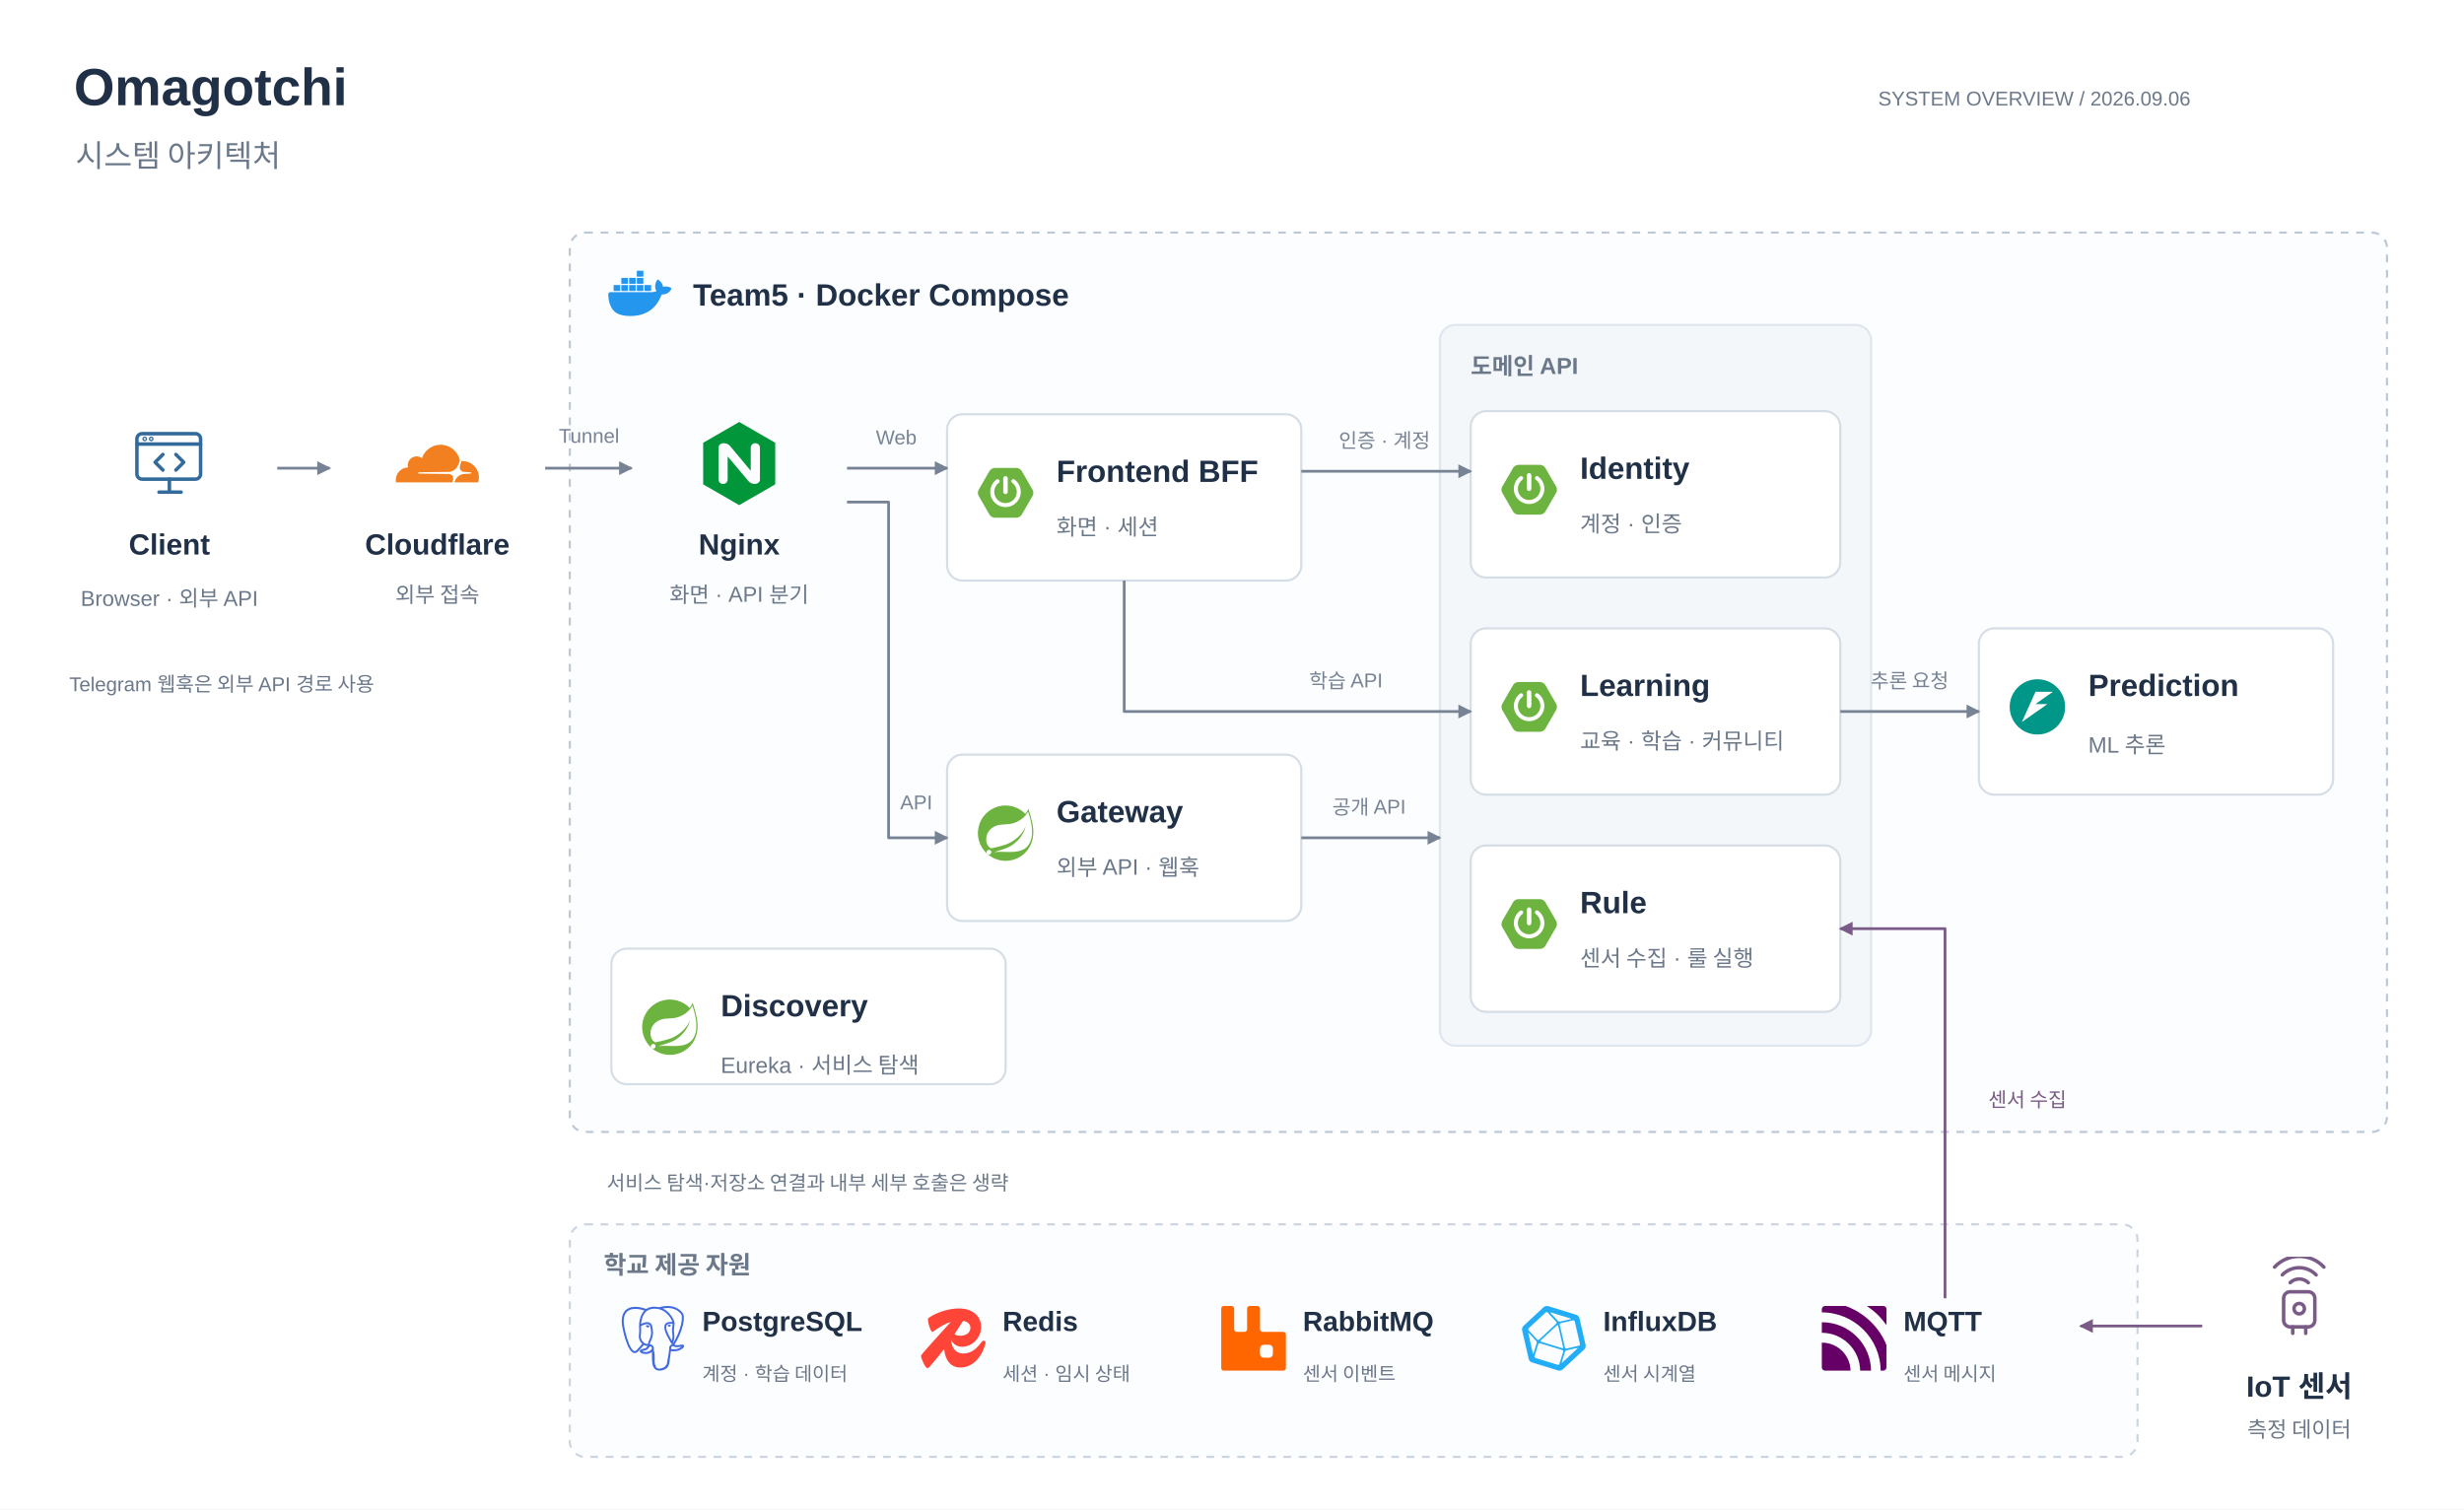
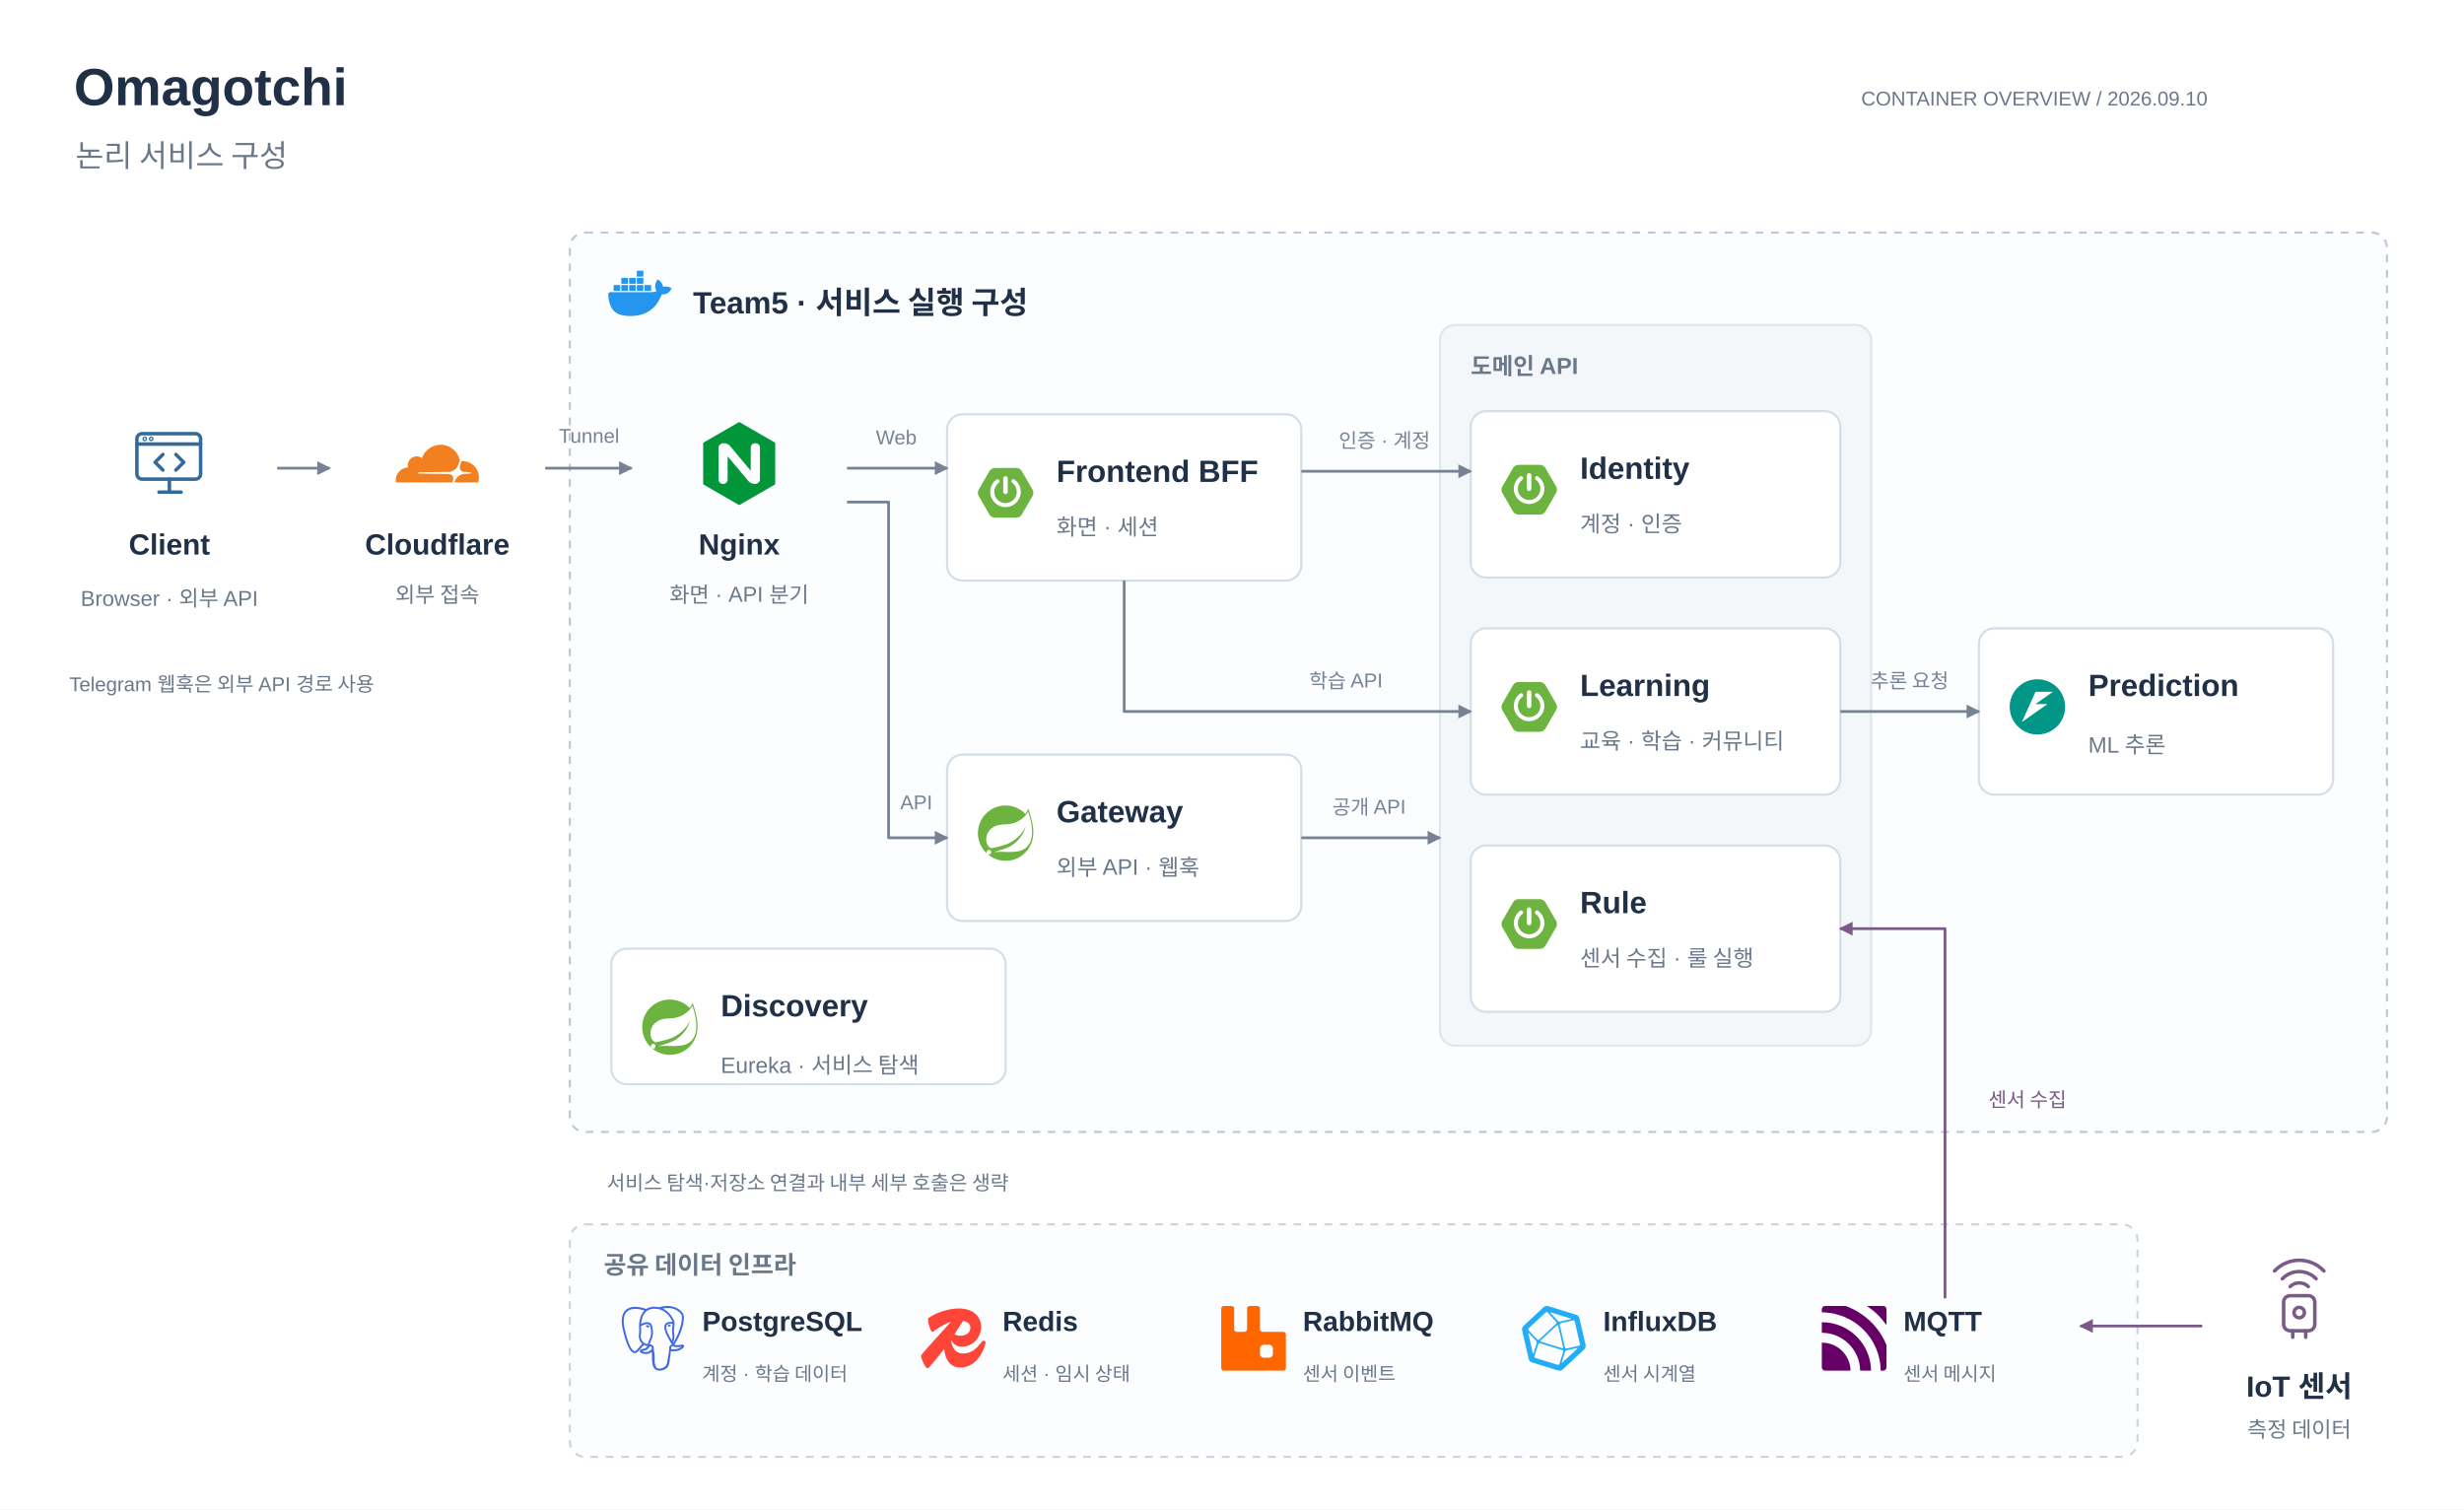
<svg xmlns="http://www.w3.org/2000/svg" width="1600" height="980" viewBox="0 0 1600 980" role="img" aria-labelledby="title description">
  <defs>
    <marker id="arrow-http" markerWidth="9" markerHeight="9" refX="8" refY="4.5" orient="auto" markerUnits="userSpaceOnUse">
      <path d="M0 0 L9 4.5 L0 9 Z" fill="#778395" />
    </marker>
    <marker id="arrow-sensor" markerWidth="9" markerHeight="9" refX="8" refY="4.5" orient="auto" markerUnits="userSpaceOnUse">
      <path d="M0 0 L9 4.5 L0 9 Z" fill="#7A5A86" />
    </marker>
  </defs>
  <rect width="1600" height="980" fill="#FFFFFF" />
  <g font-family="Arial, Apple SD Gothic Neo, Noto Sans KR, sans-serif">
    <rect x="370" y="151" width="1180" height="584" rx="10" fill="#FCFDFE" stroke="#BCC8D6" stroke-width="1.4" stroke-dasharray="5 5" />
    <rect x="935" y="211" width="280" height="468" rx="10" fill="#F4F7FA" stroke="#DFE6EE" stroke-width="1.4" />
    <rect x="370" y="795" width="1018" height="151" rx="10" fill="#FCFDFE" stroke="#CBD5E1" stroke-width="1.4" stroke-dasharray="5 5" />
    <text x="48" y="56.5" dominant-baseline="central" text-anchor="start" font-size="34" font-weight="700" fill="#203047">Omagotchi</text>
-     <text x="49" y="99.5" dominant-baseline="central" text-anchor="start" font-size="20" font-weight="400" fill="#6B788A">시스템 아키텍처</text>
-     <text x="1321.0" y="64.0" dominant-baseline="central" text-anchor="middle" font-size="13" font-weight="400" fill="#6B788A">SYSTEM OVERVIEW  /  2026.09.06</text>
+     <text x="49" y="99.5" dominant-baseline="central" text-anchor="start" font-size="20" font-weight="400" fill="#6B788A">논리 서비스 구성</text>
+     <text x="1321.0" y="64.0" dominant-baseline="central" text-anchor="middle" font-size="13" font-weight="400" fill="#6B788A">CONTAINER OVERVIEW  /  2026.09.10</text>
    <svg x="395" y="170" width="41" height="41" viewBox="0 0 24 24" fill="#2496ED">
      <path d="M13.983 11.078h2.119a.186.186 0 00.186-.185V9.006a.186.186 0 00-.186-.186h-2.119a.185.185 0 00-.185.185v1.888c0 .102.083.185.185.185m-2.954-5.43h2.118a.186.186 0 00.186-.186V3.574a.186.186 0 00-.186-.185h-2.118a.185.185 0 00-.185.185v1.888c0 .102.082.185.185.185m0 2.716h2.118a.187.187 0 00.186-.186V6.29a.186.186 0 00-.186-.185h-2.118a.185.185 0 00-.185.185v1.887c0 .102.082.185.185.186m-2.93 0h2.12a.186.186 0 00.184-.186V6.29a.185.185 0 00-.185-.185H8.1a.185.185 0 00-.185.185v1.887c0 .102.083.185.185.186m-2.964 0h2.119a.186.186 0 00.185-.186V6.29a.185.185 0 00-.185-.185H5.136a.186.186 0 00-.186.185v1.887c0 .102.084.185.186.186m5.893 2.715h2.118a.186.186 0 00.186-.185V9.006a.186.186 0 00-.186-.186h-2.118a.185.185 0 00-.185.185v1.888c0 .102.082.185.185.185m-2.93 0h2.12a.185.185 0 00.184-.185V9.006a.185.185 0 00-.184-.186h-2.12a.185.185 0 00-.184.185v1.888c0 .102.083.185.185.185m-2.964 0h2.119a.185.185 0 00.185-.185V9.006a.185.185 0 00-.184-.186h-2.12a.186.186 0 00-.186.186v1.887c0 .102.084.185.186.185m-2.92 0h2.12a.185.185 0 00.184-.185V9.006a.185.185 0 00-.184-.186h-2.12a.185.185 0 00-.184.185v1.888c0 .102.082.185.185.185M23.763 9.89c-.065-.051-.672-.51-1.954-.51-.338.001-.676.03-1.01.087-.248-1.7-1.653-2.53-1.716-2.566l-.344-.199-.226.327c-.284.438-.49.922-.612 1.43-.23.97-.09 1.882.403 2.661-.595.332-1.55.413-1.744.42H.751a.751.751 0 00-.75.748 11.376 11.376 0 00.692 4.062c.545 1.428 1.355 2.48 2.41 3.124 1.18.723 3.1 1.137 5.275 1.137.983.003 1.963-.086 2.93-.266a12.248 12.248 0 003.823-1.389c.98-.567 1.86-1.288 2.61-2.136 1.252-1.418 1.998-2.997 2.553-4.4h.221c1.372 0 2.215-.549 2.68-1.009.309-.293.55-.65.707-1.046l.098-.288Z" />
    </svg>
-     <text x="450" y="191.5" dominant-baseline="central" text-anchor="start" font-size="20" font-weight="700" fill="#203047">Team5 · Docker Compose</text>
+     <text x="450" y="191.5" dominant-baseline="central" text-anchor="start" font-size="20" font-weight="700" fill="#203047">Team5 · 서비스 실행 구성</text>
    <text x="955" y="236.5" dominant-baseline="central" text-anchor="start" font-size="15" font-weight="700" fill="#6B788A">도메인 API</text>
-     <text x="392" y="820.0" dominant-baseline="central" text-anchor="start" font-size="16" font-weight="700" fill="#6B788A">학교 제공 자원</text>
+     <text x="392" y="820.0" dominant-baseline="central" text-anchor="start" font-size="16" font-weight="700" fill="#6B788A">공유 데이터 인프라</text>
    <svg x="83.0" y="274" width="54" height="54" viewBox="0 0 64 64">
      <g fill="none" stroke="#326B9B" stroke-width="2.7" stroke-linecap="round" stroke-linejoin="round">
        <rect x="7" y="9" width="49" height="35" rx="4" />
        <path d="M24 54h17M32 44v10M7 17h49" />
        <circle cx="13" cy="13" r=".5" />
        <circle cx="18" cy="13" r=".5" />
        <path d="m27 25-6 6 6 6m10-12 6 6-6 6" />
      </g>
    </svg>
    <text x="110.0" y="353.5" dominant-baseline="central" text-anchor="middle" font-size="19" font-weight="700" fill="#203047">Client</text>
    <text x="110.0" y="385.0" dominant-baseline="central" text-anchor="middle" font-size="14" font-weight="400" fill="#6B788A">Browser · 외부 API</text>
    <svg x="257.0" y="274" width="54" height="54" viewBox="0 0 24 24" fill="#F38020">
      <path d="M16.509 16.845c.147-.507.091-.971-.155-1.315-.225-.316-.605-.499-1.062-.52l-8.659-.112a.156.156 0 0 1-.133-.071c-.028-.042-.035-.099-.021-.155.028-.084.112-.148.204-.156l8.736-.112c1.035-.049 2.16-.887 2.554-1.914l.499-1.301c.021-.056.029-.113.015-.168-.562-2.546-2.835-4.445-5.55-4.445-2.504 0-4.628 1.618-5.388 3.861-.493-.366-1.119-.562-1.794-.499-1.203.119-2.167 1.083-2.286 2.286-.028.31-.007.613.064.894C1.568 13.171 0 14.775 0 16.752c0 .175.014.351.035.527.014.083.084.147.169.147h15.981c.091 0 .176-.065.203-.155l.12-.427zm2.757-5.563c-.077 0-.161 0-.238.011-.057 0-.105.042-.127.098l-.338 1.174c-.147.507-.092.971.154 1.316.226.316.606.498 1.062.519l1.844.113c.056 0 .105.026.133.07.028.043.035.107.021.156-.028.084-.113.148-.204.155l-1.921.112c-1.041.049-2.158.887-2.553 1.914l-.141.358c-.028.071.021.142.099.142h6.598c.077 0 .147-.049.169-.126.112-.408.176-.837.176-1.28 0-2.603-2.125-4.727-4.734-4.727" />
    </svg>
    <text x="284.0" y="353.5" dominant-baseline="central" text-anchor="middle" font-size="19" font-weight="700" fill="#203047">Cloudflare</text>
    <text x="284.0" y="385.0" dominant-baseline="central" text-anchor="middle" font-size="14" font-weight="400" fill="#6B788A">외부 접속</text>
    <svg x="453.0" y="274" width="54" height="54" viewBox="0 0 24 24" fill="#009639">
      <path d="M12 0L1.605 6v12L12 24l10.395-6V6L12 0zm6 16.59c0 .705-.646 1.29-1.529 1.29-.631 0-1.351-.255-1.801-.81l-6-7.141v6.66c0 .721-.57 1.29-1.274 1.29H7.32c-.721 0-1.29-.6-1.29-1.29V7.41c0-.705.63-1.29 1.5-1.29.646 0 1.38.255 1.83.81l5.97 7.141V7.41c0-.721.6-1.29 1.29-1.29h.075c.72 0 1.29.6 1.29 1.29v9.18H18z" />
    </svg>
    <text x="480.0" y="353.5" dominant-baseline="central" text-anchor="middle" font-size="19" font-weight="700" fill="#203047">Nginx</text>
    <text x="480.0" y="385.0" dominant-baseline="central" text-anchor="middle" font-size="14" font-weight="400" fill="#6B788A">화면 · API 분기</text>
    <rect x="615" y="269" width="230" height="108" rx="10" fill="#FFFFFF" stroke="#D5DDE6" stroke-width="1.4" />
    <svg x="635" y="302" width="36" height="36" viewBox="0 0 24 24" fill="#6DB33F">
      <path d="m23.693 10.706-4.73-8.184c-.409-.711-1.417-1.294-2.24-1.294H7.272c-.819 0-1.831.584-2.24 1.294L.307 10.706c-.409.711-.409 1.873 0 2.584l4.725 8.189c.409.711 1.417 1.294 2.24 1.294h9.455c.819 0 1.826-.584 2.24-1.294l4.725-8.189c.409-.711.409-1.873 0-2.584zM10.976 5.755c0-.536.438-.974.974-.974s.974.438.974.974v5.822c0 .537-.438.974-.974.974s-.974-.438-.974-.974zm.974 12.429c-3.643 0-6.608-2.965-6.608-6.608.005-2.09.993-4.052 2.668-5.304a.866.866 0 0 1 1.214.179.866.866 0 0 1-.179 1.214c-2.16 1.605-2.612 4.659-1.007 6.819 1.605 2.16 4.659 2.612 6.819 1.007 1.238-.918 1.967-2.372 1.967-3.916a4.897 4.897 0 0 0-1.986-3.925c-.386-.282-.466-.828-.184-1.214.282-.386.828-.466 1.214-.183 1.69 1.247 2.683 3.224 2.687 5.323 0 3.647-2.965 6.608-6.608 6.608z" />
    </svg>
    <text x="686" y="306.0" dominant-baseline="central" text-anchor="start" font-size="20" font-weight="700" fill="#203047">Frontend BFF</text>
    <text x="686" y="341.0" dominant-baseline="central" text-anchor="start" font-size="14.5" font-weight="400" fill="#6B788A">화면 · 세션</text>
    <rect x="615" y="490" width="230" height="108" rx="10" fill="#FFFFFF" stroke="#D5DDE6" stroke-width="1.4" />
    <svg x="635" y="523" width="36" height="36" viewBox="0 0 24 24" fill="#6DB33F">
      <path d="M21.854 1.416a10.45 10.45 0 0 1-1.284 2.247A11.967 11.967 0 1 0 3.852 20.776l.445.395a11.954 11.954 0 0 0 19.632-8.297c.346-3.013-.568-6.865-2.074-11.458zM5.58 20.875a1.017 1.017 0 1 1-.148-1.432 1.04 1.04 0 0 1 .148 1.432zm16.199-3.581c-2.938 3.926-9.26 2.593-13.285 2.79 0 0-.716.049-1.432.148 0 0 .272-.123.617-.247 2.84-.988 4.173-1.185 5.902-2.074 3.235-1.655 6.47-5.284 7.112-9.038-1.235 3.605-4.988 6.717-8.396 7.976-2.346.864-6.569 1.704-6.569 1.704l-.173-.099c-2.865-1.408-2.963-7.63 2.272-9.631 2.297-.889 4.47-.395 6.964-.988 2.642-.617 5.704-2.593 6.939-5.186 1.383 4.173 3.062 10.643.049 14.643z" />
    </svg>
    <text x="686" y="527.0" dominant-baseline="central" text-anchor="start" font-size="20" font-weight="700" fill="#203047">Gateway</text>
    <text x="686" y="562.0" dominant-baseline="central" text-anchor="start" font-size="14.5" font-weight="400" fill="#6B788A">외부 API · 웹훅</text>
    <rect x="955" y="267" width="240" height="108" rx="10" fill="#FFFFFF" stroke="#D5DDE6" stroke-width="1.4" />
    <svg x="975" y="300" width="36" height="36" viewBox="0 0 24 24" fill="#6DB33F">
      <path d="m23.693 10.706-4.73-8.184c-.409-.711-1.417-1.294-2.24-1.294H7.272c-.819 0-1.831.584-2.24 1.294L.307 10.706c-.409.711-.409 1.873 0 2.584l4.725 8.189c.409.711 1.417 1.294 2.24 1.294h9.455c.819 0 1.826-.584 2.24-1.294l4.725-8.189c.409-.711.409-1.873 0-2.584zM10.976 5.755c0-.536.438-.974.974-.974s.974.438.974.974v5.822c0 .537-.438.974-.974.974s-.974-.438-.974-.974zm.974 12.429c-3.643 0-6.608-2.965-6.608-6.608.005-2.09.993-4.052 2.668-5.304a.866.866 0 0 1 1.214.179.866.866 0 0 1-.179 1.214c-2.16 1.605-2.612 4.659-1.007 6.819 1.605 2.16 4.659 2.612 6.819 1.007 1.238-.918 1.967-2.372 1.967-3.916a4.897 4.897 0 0 0-1.986-3.925c-.386-.282-.466-.828-.184-1.214.282-.386.828-.466 1.214-.183 1.69 1.247 2.683 3.224 2.687 5.323 0 3.647-2.965 6.608-6.608 6.608z" />
    </svg>
    <text x="1026" y="304.0" dominant-baseline="central" text-anchor="start" font-size="20" font-weight="700" fill="#203047">Identity</text>
    <text x="1026" y="339.0" dominant-baseline="central" text-anchor="start" font-size="14.5" font-weight="400" fill="#6B788A">계정 · 인증</text>
    <rect x="955" y="408" width="240" height="108" rx="10" fill="#FFFFFF" stroke="#D5DDE6" stroke-width="1.4" />
    <svg x="975" y="441" width="36" height="36" viewBox="0 0 24 24" fill="#6DB33F">
      <path d="m23.693 10.706-4.73-8.184c-.409-.711-1.417-1.294-2.24-1.294H7.272c-.819 0-1.831.584-2.24 1.294L.307 10.706c-.409.711-.409 1.873 0 2.584l4.725 8.189c.409.711 1.417 1.294 2.24 1.294h9.455c.819 0 1.826-.584 2.24-1.294l4.725-8.189c.409-.711.409-1.873 0-2.584zM10.976 5.755c0-.536.438-.974.974-.974s.974.438.974.974v5.822c0 .537-.438.974-.974.974s-.974-.438-.974-.974zm.974 12.429c-3.643 0-6.608-2.965-6.608-6.608.005-2.09.993-4.052 2.668-5.304a.866.866 0 0 1 1.214.179.866.866 0 0 1-.179 1.214c-2.16 1.605-2.612 4.659-1.007 6.819 1.605 2.16 4.659 2.612 6.819 1.007 1.238-.918 1.967-2.372 1.967-3.916a4.897 4.897 0 0 0-1.986-3.925c-.386-.282-.466-.828-.184-1.214.282-.386.828-.466 1.214-.183 1.69 1.247 2.683 3.224 2.687 5.323 0 3.647-2.965 6.608-6.608 6.608z" />
    </svg>
    <text x="1026" y="445.0" dominant-baseline="central" text-anchor="start" font-size="20" font-weight="700" fill="#203047">Learning</text>
    <text x="1026" y="480.0" dominant-baseline="central" text-anchor="start" font-size="14.5" font-weight="400" fill="#6B788A">교육 · 학습 · 커뮤니티</text>
    <rect x="955" y="549" width="240" height="108" rx="10" fill="#FFFFFF" stroke="#D5DDE6" stroke-width="1.4" />
    <svg x="975" y="582" width="36" height="36" viewBox="0 0 24 24" fill="#6DB33F">
      <path d="m23.693 10.706-4.73-8.184c-.409-.711-1.417-1.294-2.24-1.294H7.272c-.819 0-1.831.584-2.24 1.294L.307 10.706c-.409.711-.409 1.873 0 2.584l4.725 8.189c.409.711 1.417 1.294 2.24 1.294h9.455c.819 0 1.826-.584 2.24-1.294l4.725-8.189c.409-.711.409-1.873 0-2.584zM10.976 5.755c0-.536.438-.974.974-.974s.974.438.974.974v5.822c0 .537-.438.974-.974.974s-.974-.438-.974-.974zm.974 12.429c-3.643 0-6.608-2.965-6.608-6.608.005-2.09.993-4.052 2.668-5.304a.866.866 0 0 1 1.214.179.866.866 0 0 1-.179 1.214c-2.16 1.605-2.612 4.659-1.007 6.819 1.605 2.16 4.659 2.612 6.819 1.007 1.238-.918 1.967-2.372 1.967-3.916a4.897 4.897 0 0 0-1.986-3.925c-.386-.282-.466-.828-.184-1.214.282-.386.828-.466 1.214-.183 1.69 1.247 2.683 3.224 2.687 5.323 0 3.647-2.965 6.608-6.608 6.608z" />
    </svg>
    <text x="1026" y="586.0" dominant-baseline="central" text-anchor="start" font-size="20" font-weight="700" fill="#203047">Rule</text>
    <text x="1026" y="621.0" dominant-baseline="central" text-anchor="start" font-size="14.5" font-weight="400" fill="#6B788A">센서 수집 · 룰 실행</text>
    <rect x="1285" y="408" width="230" height="108" rx="10" fill="#FFFFFF" stroke="#D5DDE6" stroke-width="1.4" />
    <svg x="1305" y="441" width="36" height="36" viewBox="0 0 24 24" fill="#009688">
      <path d="M12 .039C5.373.038 0 5.393 0 11.999c-.001 6.607 5.372 11.963 12 11.963 6.628 0 12.001-5.356 12-11.963-0-6.606-5.373-11.96-12-11.96m-.829 5.415h7.55l-7.58 5.328h5.183L5.279 18.544q2.947-6.544 5.892-13.09" />
    </svg>
    <text x="1356" y="445.0" dominant-baseline="central" text-anchor="start" font-size="20" font-weight="700" fill="#203047">Prediction</text>
    <text x="1356" y="480.0" dominant-baseline="central" text-anchor="start" font-size="14.5" font-weight="400" fill="#6B788A">ML 추론</text>
    <rect x="397" y="616" width="256" height="88" rx="10" fill="#FFFFFF" stroke="#D5DDE6" stroke-width="1.4" />
    <svg x="417" y="649" width="36" height="36" viewBox="0 0 24 24" fill="#6DB33F">
      <path d="M21.854 1.416a10.45 10.45 0 0 1-1.284 2.247A11.967 11.967 0 1 0 3.852 20.776l.445.395a11.954 11.954 0 0 0 19.632-8.297c.346-3.013-.568-6.865-2.074-11.458zM5.58 20.875a1.017 1.017 0 1 1-.148-1.432 1.04 1.04 0 0 1 .148 1.432zm16.199-3.581c-2.938 3.926-9.26 2.593-13.285 2.79 0 0-.716.049-1.432.148 0 0 .272-.123.617-.247 2.84-.988 4.173-1.185 5.902-2.074 3.235-1.655 6.47-5.284 7.112-9.038-1.235 3.605-4.988 6.717-8.396 7.976-2.346.864-6.569 1.704-6.569 1.704l-.173-.099c-2.865-1.408-2.963-7.63 2.272-9.631 2.297-.889 4.47-.395 6.964-.988 2.642-.617 5.704-2.593 6.939-5.186 1.383 4.173 3.062 10.643.049 14.643z" />
    </svg>
    <text x="468" y="653.0" dominant-baseline="central" text-anchor="start" font-size="20" font-weight="700" fill="#203047">Discovery</text>
    <text x="468" y="688.0" dominant-baseline="central" text-anchor="start" font-size="14.5" font-weight="400" fill="#6B788A">Eureka · 서비스 탐색</text>
    <svg x="403" y="848" width="42" height="42" viewBox="0 0 24 24" fill="#4169E1">
      <path d="M23.559 14.723a.527.527 0 0 0-.056-.119c-.139-.263-.477-.342-1.007-.232-1.653.341-2.293.131-2.526-.019 1.342-2.048 2.445-4.522 3.041-6.83.271-1.051.798-3.524.122-4.732a1.564 1.564 0 0 0-.151-.235C21.693.909 19.801.025 17.51.001c-1.495-.016-2.771.346-3.116.479a9.449 9.449 0 0 0-.516-.082 8.044 8.044 0 0 0-1.311-.128c-1.182-.018-2.204.264-3.05.841-.857-.321-4.789-1.645-7.222.079C.936 2.153.309 3.873.43 6.304c.041.818.507 3.334 1.242 5.744.46 1.506.939 2.702 1.433 3.582.553.994 1.126 1.593 1.714 1.79.447.149 1.133.144 1.858-.728.801-.964 1.59-1.826 1.945-2.207.435.235.906.362 1.39.377a.057.057 0 0 0 0.0.004 11.031 11.031 0 0 0-.247.305c-.339.43-.409.52-1.5.744-.31.064-1.134.234-1.146.811-.003.122.033.231.092.327.227.423.922.61 1.015.633 1.335.334 2.504.092 3.371-.679-.017 2.231.077 4.417.345 5.087.221.553.762 1.905 2.469 1.904.251 0 .526-.029.83-.094 1.782-.382 2.556-1.17 2.855-2.906.15-.871.402-2.875.539-4.101.017-.07.036-.121.057-.136.001-.001.07-.047.427.031a.367.367 0 0 0 .044.007l.254.022.015.001c.847.038 1.911-.143 2.531-.431.644-.299 1.806-1.032 1.595-1.67zM2.371 11.877c-.744-2.436-1.178-4.885-1.212-5.572-.109-2.171.417-3.683 1.562-4.493 1.837-1.299 4.84-.541 6.108-.13-.003.003-.007.006-.01.009-2.024 2.044-1.976 5.536-1.971 5.75-0.0.082.007.199.016.359.035.587.1 1.68-.073 2.918-.161 1.15.194 2.276.973 3.089.081.084.165.163.252.237-.347.371-1.1 1.193-1.903 2.158-.568.682-.96.552-1.089.509-.392-.131-.813-.587-1.238-1.322-.48-.839-.964-2.032-1.415-3.513zm6.007 5.087c-.171-.043-.327-.113-.432-.177.089-.039.237-.09.483-.141 1.283-.264 1.482-.451 1.914-1.0.099-.126.212-.269.367-.443a.355.355 0 0 0 .074-.13c.171-.151.272-.11.437-.042.156.065.308.26.369.475.029.102.062.294-.045.444-.904 1.266-2.222 1.249-3.168 1.013zm2.094-3.988-.052.141c-.133.357-.257.688-.333 1.003-.667-.002-1.317-.287-1.81-.802-.628-.655-.913-1.566-.782-2.5.183-1.308.115-2.447.079-3.059-.005-.086-.009-.161-.012-.22.296-.262 1.666-.996 2.643-.772.446.102.718.406.831.928.585 2.704.077 3.831-.33 4.736-.084.187-.163.363-.231.545zm7.364 4.572c-.017.177-.036.376-.062.596l-.146.438a.355.355 0 0 0-.018.108c-.006.475-.054.649-.115.869-.063.229-.135.489-.179 1.058-.11 1.414-.878 2.227-2.417 2.557-1.516.325-1.784-.497-2.021-1.222a6.582 6.582 0 0 0-.077-.227c-.215-.586-.191-1.412-.157-2.555.017-.561-.025-1.901-.33-2.646.004-.293.011-.591.019-.892a.353.353 0 0 0-.015-.113 1.493 1.493 0 0 0-.044-.208c-.123-.428-.421-.787-.78-.935-.142-.059-.404-.167-.718-.087.067-.276.183-.588.309-.925l.053-.142c.059-.16.134-.326.213-.501.426-.948 1.011-2.245.377-5.177-.237-1.098-1.03-1.634-2.232-1.51-.721.075-1.38.365-1.709.532a5.672 5.672 0 0 0-.196.104c.092-1.106.439-3.174 1.736-4.482a4.031 4.031 0 0 1 .303-.276.353.353 0 0 0 .145-.064c.752-.571 1.694-.851 2.802-.833.409.007.802.034 1.174.081 1.939.354 3.244 1.447 4.036 2.383.814.962 1.255 1.931 1.431 2.454-1.323-.135-2.223.127-2.68.779-.993 1.419.543 4.173 1.281 5.496.135.243.252.452.289.541.24.583.551.971.779 1.255.07.087.137.171.189.245-.401.116-1.121.383-1.055 1.717-.012.156-.042.447-.083.815-.046.208-.07.46-.099.766zm.89-1.621c-.041-.832.269-.918.597-1.01a2.857 2.857 0 0 0 .135-.041 1.202 1.202 0 0 0 .134.103c.57.377 1.582.421 3.007.134-.202.177-.519.399-.953.601-.41.19-1.096.333-1.747.364-.72.034-1.086-.081-1.172-.151zm.57-9.271c-.006.351-.054.669-.105 1.002-.055.358-.112.727-.126 1.176-.014.437.04.891.093 1.33.107.887.216 1.8-.207 2.701a3.527 3.527 0 0 1-.188-.386c-.053-.128-.167-.333-.325-.616-.616-1.104-2.057-3.69-1.319-4.745.38-.543 1.341-.566 2.178-.463zm.228 7.014a12.376 12.376 0 0 0-.085-.107l-.035-.044c.726-1.2.584-2.386.458-3.438-.052-.432-.101-.84-.088-1.223.013-.406.067-.754.118-1.091.064-.415.129-.844.111-1.351.013-.053.019-.116.012-.19-.046-.485-.6-1.938-1.729-3.253-.608-.707-1.49-1.497-2.689-2.039.525-.107 1.233-.203 2.024-.186 2.051.046 3.675.814 4.824 2.282a.908.908 0 0 1 .067.1c.723 1.356-.276 6.275-2.987 10.54zm-8.817-6.116c-.025.179-.309.422-.621.422a.582.582 0 0 1-.081-.006c-.187-.026-.377-.144-.506-.316-.046-.06-.12-.178-.105-.284.005-.04.026-.099.092-.149.118-.089.352-.123.61-.087.316.044.643.194.611.419zm7.931-.411c.011.079-.049.201-.153.31-.068.072-.212.196-.408.223a.546.546 0 0 1-.075.005c-.293 0-.541-.234-.561-.372-.024-.176.264-.311.561-.352.297-.041.611.009.636.185z" />
    </svg>
    <text x="456" y="858.0" dominant-baseline="central" text-anchor="start" font-size="18" font-weight="700" fill="#203047">PostgreSQL</text>
    <text x="456" y="891.0" dominant-baseline="central" text-anchor="start" font-size="12.5" font-weight="400" fill="#6B788A">계정 · 학습 데이터</text>
    <svg x="598" y="848" width="42" height="42" viewBox="0 0 24 24" fill="#FF4438">
      <path d="M22.71 13.145c-1.66 2.092-3.452 4.483-7.038 4.483-3.203 0-4.397-2.825-4.48-5.12.701 1.484 2.073 2.685 4.214 2.63 4.117-.133 6.94-3.852 6.94-7.239 0-4.05-3.022-6.972-8.268-6.972-3.752 0-8.4 1.428-11.455 3.685C2.59 6.937 3.885 9.958 4.35 9.626c2.648-1.904 4.748-3.13 6.784-3.744C8.12 9.244.886 17.05 0 18.425c.1 1.261 1.66 4.648 2.424 4.648.232 0 .431-.133.664-.365a100.49 100.49 0 0 0 5.54-6.765c.222 3.104 1.748 6.898 6.014 6.898 3.819 0 7.604-2.756 9.33-8.965.2-.764-.73-1.361-1.261-.73zm-4.349-5.013c0 1.959-1.926 2.922-3.685 2.922-.941 0-1.664-.247-2.235-.568 1.051-1.592 2.092-3.225 3.21-4.973 1.972.334 2.71 1.43 2.71 2.619z" />
    </svg>
    <text x="651" y="858.0" dominant-baseline="central" text-anchor="start" font-size="18" font-weight="700" fill="#203047">Redis</text>
    <text x="651" y="891.0" dominant-baseline="central" text-anchor="start" font-size="12.5" font-weight="400" fill="#6B788A">세션 · 임시 상태</text>
    <svg x="793" y="848" width="42" height="42" viewBox="0 0 24 24" fill="#FF6600">
      <path d="M23.035 9.601h-7.677a.956.956 0 01-.962-.962V.962a.956.956 0 00-.962-.956H10.56a.956.956 0 00-.962.956V8.64a.956.956 0 01-.962.962H5.762a.956.956 0 01-.961-.962V.962A.956.956 0 003.839 0H.959a.956.956 0 00-.956.962v22.076A.956.956 0 00.965 24h22.07a.956.956 0 00.962-.962V10.58a.956.956 0 00-.962-.98zm-3.86 8.152a1.437 1.437 0 01-1.437 1.443h-1.924a1.437 1.437 0 01-1.436-1.443v-1.917a1.437 1.437 0 011.436-1.443h1.924a1.437 1.437 0 011.437 1.443z" />
    </svg>
    <text x="846" y="858.0" dominant-baseline="central" text-anchor="start" font-size="18" font-weight="700" fill="#203047">RabbitMQ</text>
    <text x="846" y="891.0" dominant-baseline="central" text-anchor="start" font-size="12.5" font-weight="400" fill="#6B788A">센서 이벤트</text>
    <svg x="988" y="848" width="42" height="42" viewBox="0 0 24 24" fill="#22ADF6">
      <path d="M23.778 14.482l-2.287-9.959c-.13-.545-.624-1.09-1.169-1.248L9.87.051C9.74 0 9.584 0 9.426 0c-.443 0-.909.18-1.222.443L.716 7.412C.3 7.776.092 8.504.222 9.024l2.445 10.662c.13.545.624 1.092 1.169 1.248l9.775 3.015c.13.051.285.051.443.051.443 0 .91-.18 1.223-.443l8.007-7.435c.418-.39.624-1.092.494-1.64zM10.962 2.417l7.175 2.21c.285.08.285.21 0 .286l-3.77.858c-.285.08-.674-.05-.883-.26l-2.626-2.834c-.235-.232-.184-.336.104-.26zm4.47 12.872c.079.286-.105.444-.39.365l-7.748-2.392c-.285-.079-.338-.313-.13-.52l5.93-5.514c.209-.209.443-.13.52.156zM2.667 8.267l6.293-5.85c.21-.209.545-.18.754.025L12.86 5.85c.209.21.18.545-.026.754l-6.293 5.85c-.21.21-.545.181-.754-.025L2.64 9.024a.536.536 0 01.026-.757zm1.536 9.284L2.54 10.244c-.08-.285.05-.34.234-.13L5.4 12.949c.209.209.285.624.209.909L4.462 17.55c-.079.285-.208.285-.26 0zm9.202 4.264l-8.217-2.522a.547.547 0 01-.364-.675l1.378-4.421a.547.547 0 01.675-.365l8.216 2.522c.285.079.443.39.364.675L14.08 21.45a.553.553 0 01-.674.365zm7.279-5.98L15.2 20.93c-.209.209-.31.13-.234-.155l1.144-3.694c.079-.285.39-.573.674-.624l3.77-.858c.288-.076.339.054.13.234zm.598-1.09l-4.523 1.039a.534.534 0 01-.65-.39l-1.922-8.372a.534.534 0 01.39-.65L19.1 5.335a.534.534 0 01.649.39l1.923 8.371c.079.31-.102.596-.39.65Z" />
    </svg>
    <text x="1041" y="858.0" dominant-baseline="central" text-anchor="start" font-size="18" font-weight="700" fill="#203047">InfluxDB</text>
    <text x="1041" y="891.0" dominant-baseline="central" text-anchor="start" font-size="12.5" font-weight="400" fill="#6B788A">센서 시계열</text>
    <svg x="1183" y="848" width="42" height="42" viewBox="0 0 24 24" fill="#660066">
      <path d="M10.657 23.994h-9.45A1.212 1.212 0 0 1 0 22.788v-9.18h.071c5.784 0 10.504 4.65 10.586 10.386Zm7.606 0h-4.045C14.135 16.246 7.795 9.977 0 9.942V6.038h.071c9.983 0 18.121 8.044 18.192 17.956Zm4.53 0h-.97C21.754 12.071 11.995 2.407 0 2.372v-1.16C0 .55.544.006 1.207.006h7.64C15.733 2.49 21.257 7.789 24 14.508v8.291c0 .663-.544 1.195-1.207 1.195ZM16.713.006h6.092A1.19 1.19 0 0 1 24 1.2v5.914c-.91-1.242-2.046-2.65-3.158-3.762C19.588 2.11 18.122.987 16.714.005Z" />
    </svg>
    <text x="1236" y="858.0" dominant-baseline="central" text-anchor="start" font-size="18" font-weight="700" fill="#203047">MQTT</text>
    <text x="1236" y="891.0" dominant-baseline="central" text-anchor="start" font-size="12.5" font-weight="400" fill="#6B788A">센서 메시지</text>
-     <svg x="1466.0" y="816" width="54" height="54" viewBox="0 0 64 64">
+     <svg x="1466.0" y="816" width="54" height="54" viewBox="0 -3 64 64">
      <g fill="none" stroke="#7A5A86" stroke-width="2.7" stroke-linecap="round" stroke-linejoin="round">
        <rect x="20" y="27" width="24" height="27" rx="5" />
        <circle cx="32" cy="40" r="4" />
        <path d="M25 20a10 10 0 0 1 14 0M19 14a18 18 0 0 1 26 0M13 8a26 26 0 0 1 38 0M27 54v5m10-5v5" />
      </g>
    </svg>
    <text x="1493.0" y="895.5" dominant-baseline="central" text-anchor="middle" font-size="19" font-weight="700" fill="#203047">IoT 센서</text>
    <text x="1493.0" y="927.0" dominant-baseline="central" text-anchor="middle" font-size="14" font-weight="400" fill="#6B788A">측정 데이터</text>
    <text x="382.5" y="283.0" dominant-baseline="central" text-anchor="middle" font-size="13" font-weight="400" fill="#778395">Tunnel</text>
    <text x="582.0" y="284.0" dominant-baseline="central" text-anchor="middle" font-size="13" font-weight="400" fill="#778395">Web</text>
    <text x="595.0" y="521.0" dominant-baseline="central" text-anchor="middle" font-size="13" font-weight="400" fill="#778395">API</text>
    <text x="899.0" y="285.0" dominant-baseline="central" text-anchor="middle" font-size="13" font-weight="400" fill="#778395">인증 · 계정</text>
    <text x="874.0" y="441.0" dominant-baseline="central" text-anchor="middle" font-size="13" font-weight="400" fill="#778395">학습 API</text>
    <text x="889.0" y="523.0" dominant-baseline="central" text-anchor="middle" font-size="13" font-weight="400" fill="#778395">공개 API</text>
    <text x="1240.0" y="441.0" dominant-baseline="central" text-anchor="middle" font-size="13" font-weight="400" fill="#778395">추론 요청</text>
    <text x="1316.5" y="713.0" dominant-baseline="central" text-anchor="middle" font-size="13" font-weight="400" fill="#7A5A86">센서 수집</text>
    <text x="394" y="767.0" dominant-baseline="central" text-anchor="start" font-size="13" font-weight="400" fill="#6B788A">서비스 탐색·저장소 연결과 내부 세부 호출은 생략</text>
    <text x="45" y="441.0" dominant-baseline="central" text-anchor="start" font-size="13" font-weight="400" fill="#6B788A">Telegram 웹훅은 외부 API 경로 사용</text>
    <path data-relationship="e-client-cloudflare" d="M 180 304 L 214 304" fill="none" stroke="#778395" stroke-width="1.8" stroke-linejoin="round" marker-end="url(#arrow-http)" />
    <path data-relationship="e-cloudflare-nginx" d="M 354 304 L 410 304" fill="none" stroke="#778395" stroke-width="1.8" stroke-linejoin="round" marker-end="url(#arrow-http)" />
    <path data-relationship="e-nginx-frontend" d="M 550 304 L 615 304" fill="none" stroke="#778395" stroke-width="1.8" stroke-linejoin="round" marker-end="url(#arrow-http)" />
    <path data-relationship="e-nginx-gateway" d="M 550 326 L 577 326 L 577 544 L 615 544" fill="none" stroke="#778395" stroke-width="1.8" stroke-linejoin="round" marker-end="url(#arrow-http)" />
    <path data-relationship="e-frontend-identity" d="M 845 306 L 955 306" fill="none" stroke="#778395" stroke-width="1.8" stroke-linejoin="round" marker-end="url(#arrow-http)" />
    <path data-relationship="e-frontend-learning" d="M 730 377 L 730 462 L 955 462" fill="none" stroke="#778395" stroke-width="1.8" stroke-linejoin="round" marker-end="url(#arrow-http)" />
    <path data-relationship="e-gateway-domain" d="M 845 544 L 935 544" fill="none" stroke="#778395" stroke-width="1.8" stroke-linejoin="round" marker-end="url(#arrow-http)" />
    <path data-relationship="e-learning-prediction" d="M 1195 462 L 1285 462" fill="none" stroke="#778395" stroke-width="1.8" stroke-linejoin="round" marker-end="url(#arrow-http)" />
    <path data-relationship="e-sensor-mqtt" d="M 1430 861 L 1351 861" fill="none" stroke="#7A5A86" stroke-width="1.8" stroke-linejoin="round" marker-end="url(#arrow-sensor)" />
    <path data-relationship="e-mqtt-rule" d="M 1263 843 L 1263 603 L 1195 603" fill="none" stroke="#7A5A86" stroke-width="1.8" stroke-linejoin="round" marker-end="url(#arrow-sensor)" />
  </g>
</svg>
